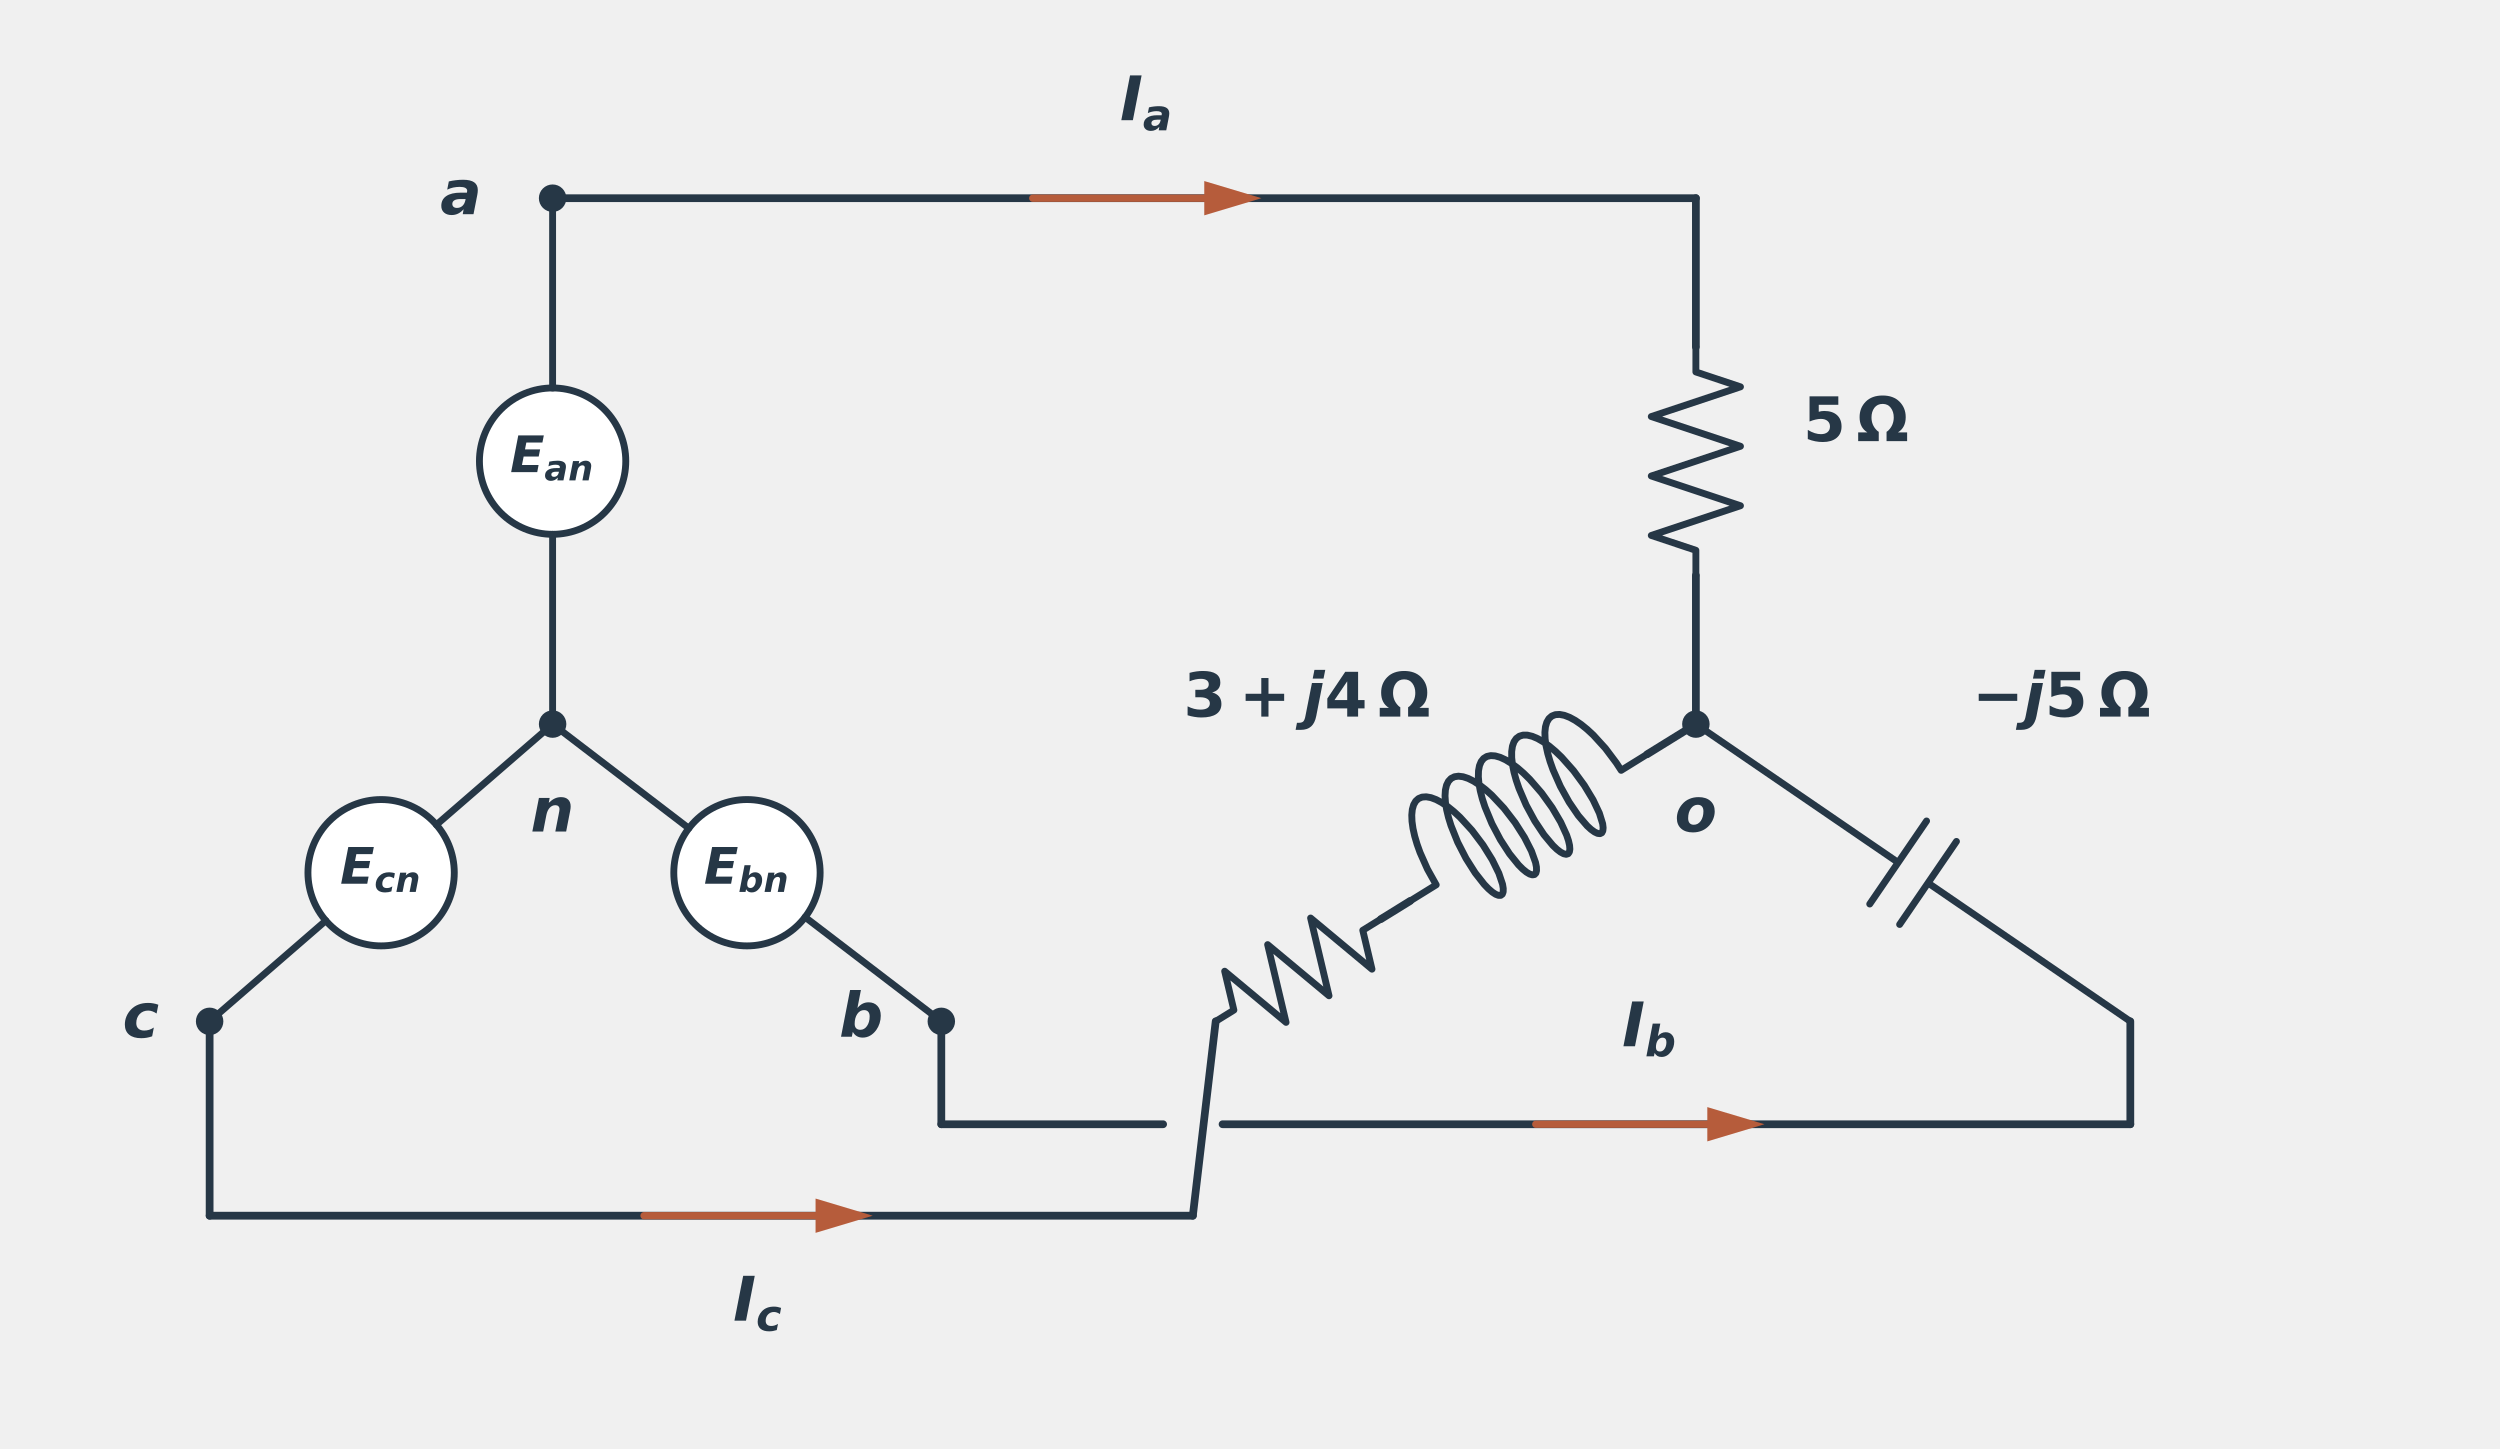
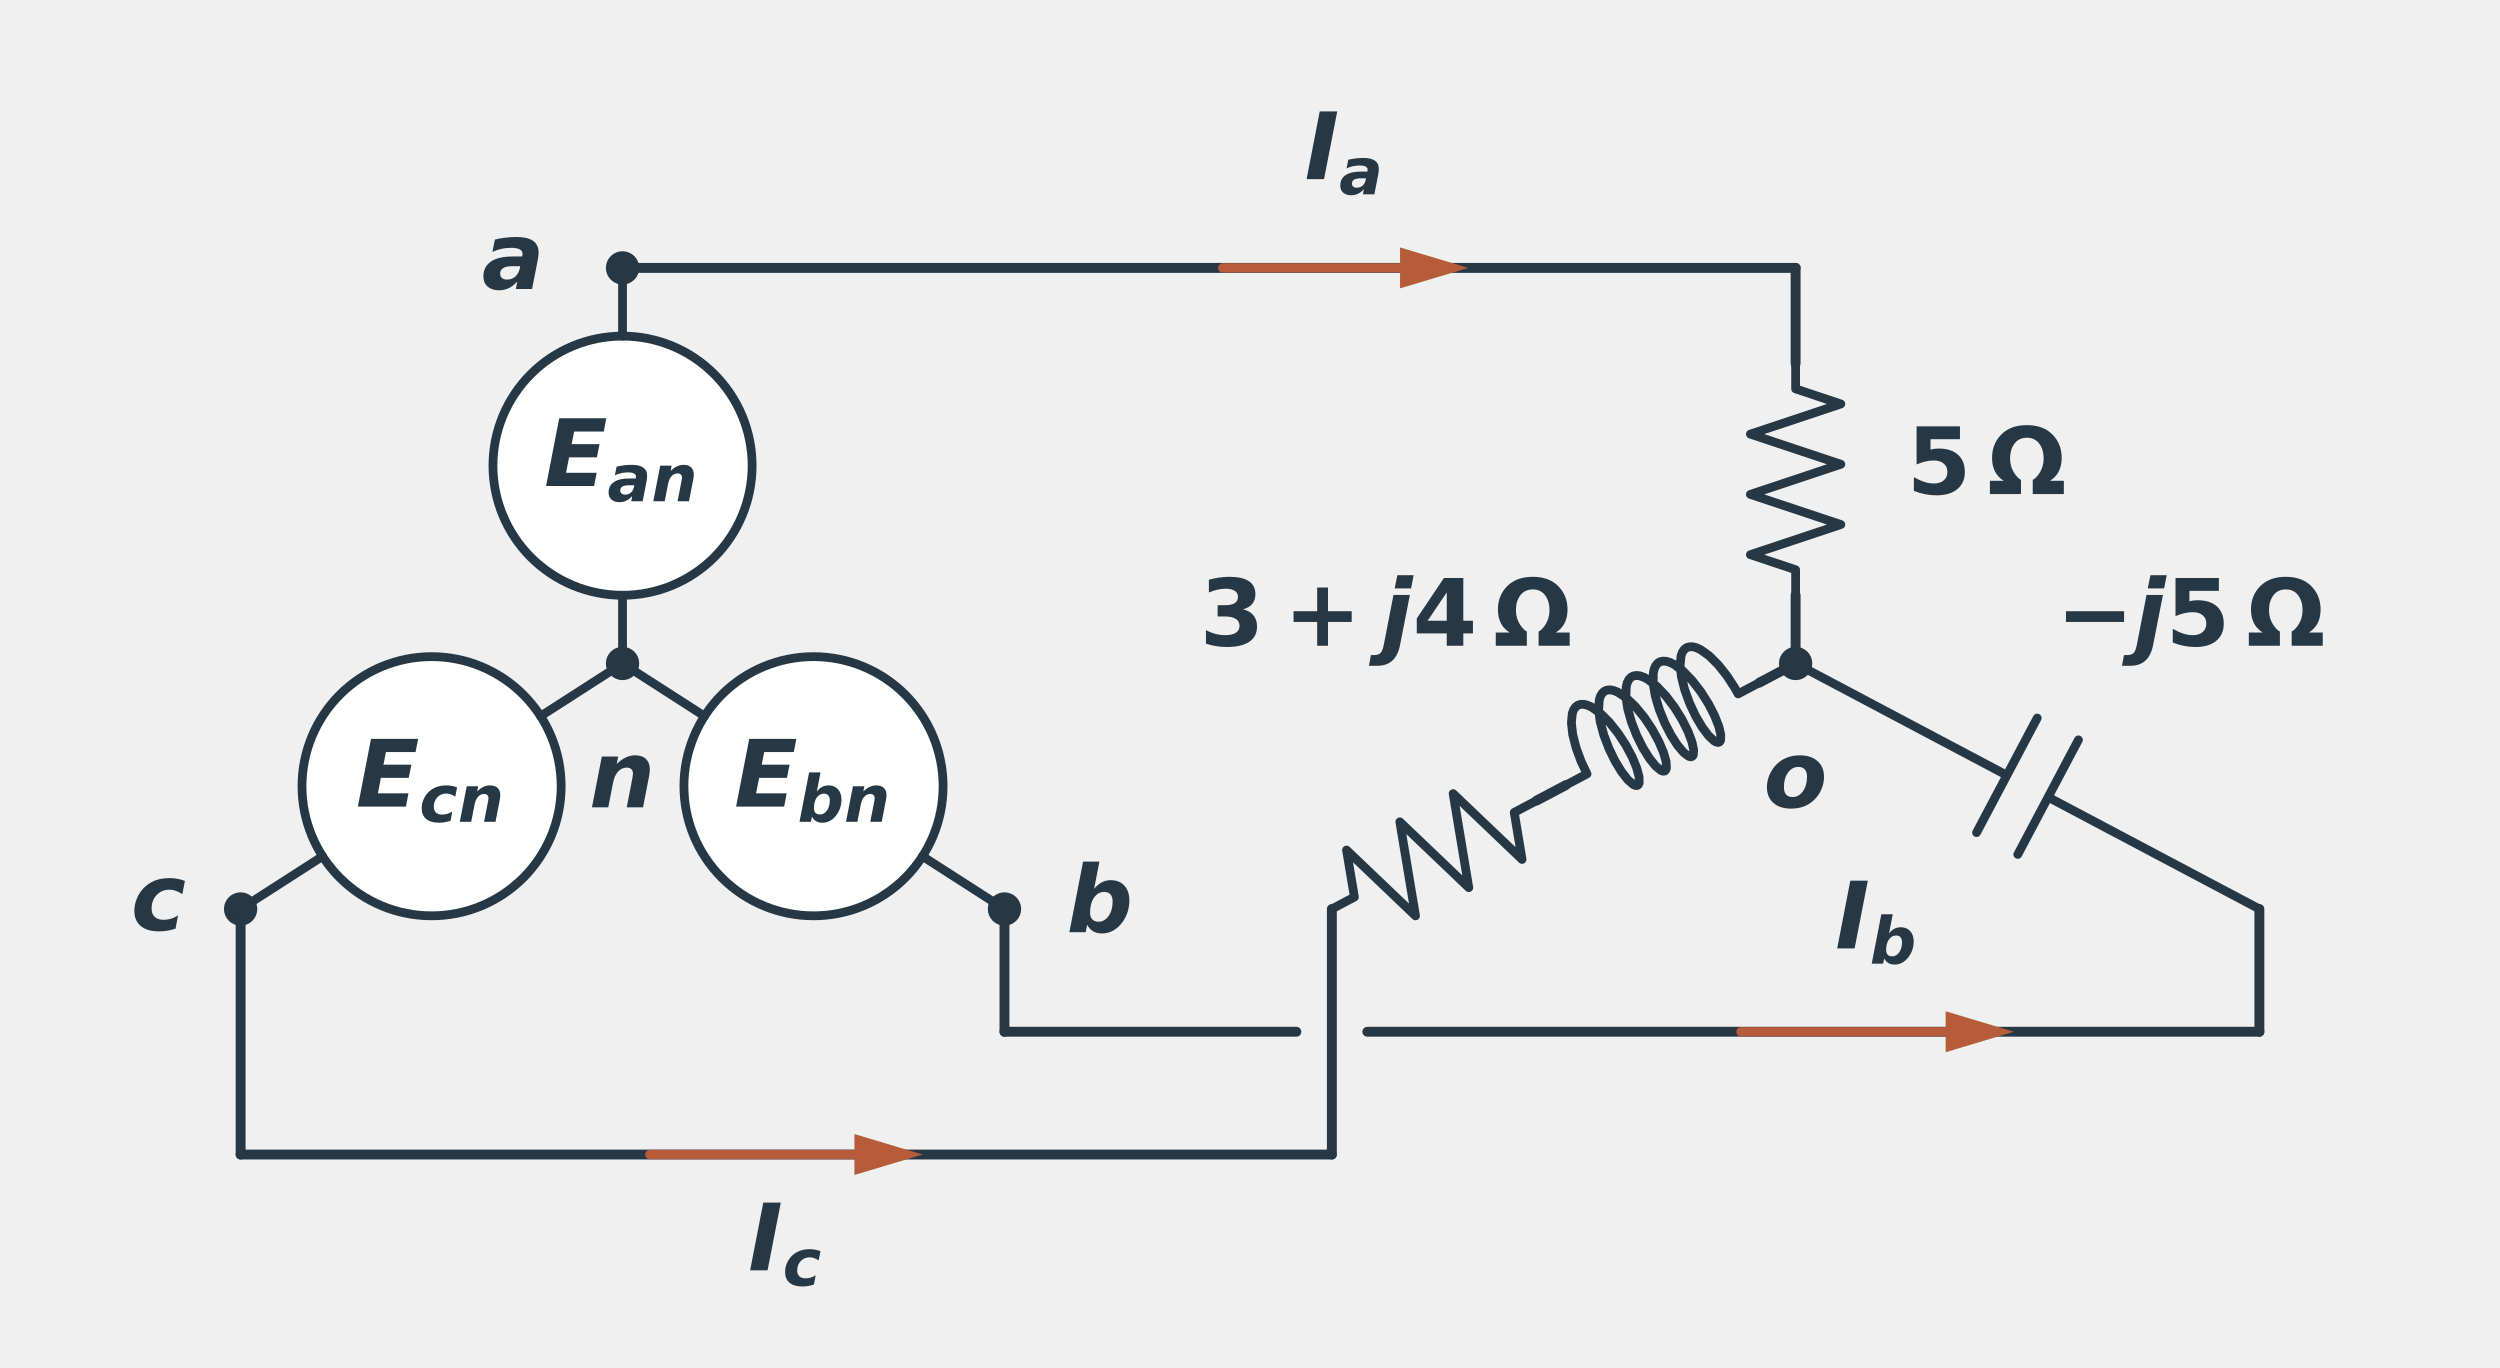
- <svg xmlns="http://www.w3.org/2000/svg" width="581.04pt" height="336.583pt" viewBox="0 0 581.04 336.583" version="1.1">
+ <svg xmlns="http://www.w3.org/2000/svg" width="455.04pt" height="248.971pt" viewBox="0 0 455.04 248.971" version="1.1">
  <defs>
    <style type="text/css">*{stroke-linejoin: round; stroke-linecap: butt}</style>
  </defs>
  <g id="figure_1">
    <g id="patch_1">
-       <path d="M 0 336.583 L 581.04 336.583 L 581.04 0 L 0 0 L 0 336.583 z " style="fill: none" />
+       <path d="M 0 248.971 L 455.04 248.971 L 455.04 0 L 0 0 L 0 248.971 z " style="fill: none" />
    </g>
    <g id="axes_1">
      <g id="schemdraw-a0-22">
-         <path d="M 128.434 168.291 L 128.434 124.183 L 128.434 124.183 M 128.434 90.171 L 128.434 90.171 L 128.434 90.171 L 128.434 46.063 L 128.434 168.291 " clip-path="url(#p53390b67b1)" style="fill: #ffffff; stroke: #ffffff; stroke-linejoin: miter" />
+         <path d="M 113.313 120.761 L 113.313 108.348 L 113.313 108.348 M 113.313 61.175 L 113.313 61.175 L 113.313 61.175 L 113.313 48.761 L 113.313 120.761 " clip-path="url(#p3e790a18df)" style="fill: #ffffff; stroke: #ffffff; stroke-linejoin: miter" />
      </g>
      <g id="schemdraw-a0-23">
-         <path d="M 128.434 124.183 C 132.944 124.183 137.27 122.391 140.459 119.202 C 143.648 116.013 145.44 111.687 145.44 107.177 C 145.44 102.667 143.648 98.341 140.459 95.152 C 137.27 91.963 132.944 90.171 128.434 90.171 C 123.924 90.171 119.598 91.963 116.409 95.152 C 113.22 98.341 111.429 102.667 111.429 107.177 C 111.429 111.687 113.22 116.013 116.409 119.202 C 119.598 122.391 123.924 124.183 128.434 124.183 z " clip-path="url(#p53390b67b1)" style="fill: #ffffff; stroke: #263746; stroke-width: 1.6; stroke-linejoin: miter" />
+         <path d="M 113.313 108.348 C 119.568 108.348 125.568 105.862 129.991 101.439 C 134.414 97.016 136.899 91.017 136.899 84.761 C 136.899 78.506 134.414 72.506 129.991 68.083 C 125.568 63.66 119.568 61.175 113.313 61.175 C 107.058 61.175 101.058 63.66 96.635 68.083 C 92.212 72.506 89.727 78.506 89.727 84.761 C 89.727 91.017 92.212 97.016 96.635 101.439 C 101.058 105.862 107.058 108.348 113.313 108.348 z " clip-path="url(#p3e790a18df)" style="fill: #ffffff; stroke: #263746; stroke-width: 1.6; stroke-linejoin: miter" />
      </g>
      <g id="schemdraw-a0-24">
-         <path d="M 128.434 168.291 L 160.097 192.504 L 160.097 192.504 M 187.114 213.164 L 187.114 213.164 L 187.114 213.164 L 218.777 237.377 L 128.434 168.291 " clip-path="url(#p53390b67b1)" style="fill: #ffffff; stroke: #ffffff; stroke-linejoin: miter" />
+         <path d="M 113.313 120.761 L 128.232 130.352 L 128.232 130.352 M 167.912 155.861 L 167.912 155.861 L 167.912 155.861 L 182.83 165.451 L 113.313 120.761 " clip-path="url(#p3e790a18df)" style="fill: #ffffff; stroke: #ffffff; stroke-linejoin: miter" />
      </g>
      <g id="schemdraw-a0-25">
-         <path d="M 173.606 219.84 C 178.116 219.84 182.442 218.048 185.631 214.859 C 188.82 211.67 190.611 207.344 190.611 202.834 C 190.611 198.324 188.82 193.998 185.631 190.809 C 182.442 187.62 178.116 185.829 173.606 185.829 C 169.096 185.829 164.77 187.62 161.581 190.809 C 158.392 193.998 156.6 198.324 156.6 202.834 C 156.6 207.344 158.392 211.67 161.581 214.859 C 164.77 218.048 169.096 219.84 173.606 219.84 z " clip-path="url(#p53390b67b1)" style="fill: #ffffff; stroke: #263746; stroke-width: 1.6; stroke-linejoin: miter" />
+         <path d="M 148.072 166.692 C 154.327 166.692 160.327 164.207 164.75 159.784 C 169.173 155.361 171.658 149.361 171.658 143.106 C 171.658 136.851 169.173 130.851 164.75 126.428 C 160.327 122.005 154.327 119.52 148.072 119.52 C 141.817 119.52 135.817 122.005 131.394 126.428 C 126.971 130.851 124.486 136.851 124.486 143.106 C 124.486 149.361 126.971 155.361 131.394 159.784 C 135.817 164.207 141.817 166.692 148.072 166.692 z " clip-path="url(#p3e790a18df)" style="fill: #ffffff; stroke: #263746; stroke-width: 1.6; stroke-linejoin: miter" />
      </g>
      <g id="schemdraw-a0-26">
-         <path d="M 128.434 168.291 L 101.428 191.697 L 101.428 191.697 M 75.726 213.972 L 75.726 213.972 L 75.726 213.972 L 48.72 237.377 L 128.434 168.291 " clip-path="url(#p53390b67b1)" style="fill: #ffffff; stroke: #ffffff; stroke-linejoin: miter" />
+         <path d="M 113.313 120.761 L 98.395 130.352 L 98.395 130.352 M 58.714 155.861 L 58.714 155.861 L 58.714 155.861 L 43.796 165.451 L 113.313 120.761 " clip-path="url(#p3e790a18df)" style="fill: #ffffff; stroke: #ffffff; stroke-linejoin: miter" />
      </g>
      <g id="schemdraw-a0-27">
-         <path d="M 88.577 219.84 C 93.087 219.84 97.413 218.048 100.602 214.859 C 103.791 211.67 105.583 207.344 105.583 202.834 C 105.583 198.324 103.791 193.998 100.602 190.809 C 97.413 187.62 93.087 185.829 88.577 185.829 C 84.067 185.829 79.741 187.62 76.552 190.809 C 73.363 193.998 71.571 198.324 71.571 202.834 C 71.571 207.344 73.363 211.67 76.552 214.859 C 79.741 218.048 84.067 219.84 88.577 219.84 z " clip-path="url(#p53390b67b1)" style="fill: #ffffff; stroke: #263746; stroke-width: 1.6; stroke-linejoin: miter" />
+         <path d="M 78.554 166.692 C 84.81 166.692 90.809 164.207 95.232 159.784 C 99.655 155.361 102.141 149.361 102.141 143.106 C 102.141 136.851 99.655 130.851 95.232 126.428 C 90.809 122.005 84.81 119.52 78.554 119.52 C 72.299 119.52 66.3 122.005 61.877 126.428 C 57.453 130.851 54.968 136.851 54.968 143.106 C 54.968 149.361 57.453 155.361 61.877 159.784 C 66.3 164.207 72.299 166.692 78.554 166.692 z " clip-path="url(#p3e790a18df)" style="fill: #ffffff; stroke: #263746; stroke-width: 1.6; stroke-linejoin: miter" />
      </g>
      <g id="schemdraw-a0-0">
-         <path d="M 128.434 168.291 L 128.434 124.183 L 128.434 124.183 M 128.434 90.171 L 128.434 90.171 L 128.434 46.063 " clip-path="url(#p53390b67b1)" style="fill: none; stroke: #263746; stroke-width: 1.6; stroke-linecap: round" />
+         <path d="M 113.313 120.761 L 113.313 108.348 L 113.313 108.348 M 113.313 61.175 L 113.313 61.175 L 113.313 48.761 " clip-path="url(#p3e790a18df)" style="fill: none; stroke: #263746; stroke-width: 1.6; stroke-linecap: round" />
      </g>
      <g id="schemdraw-a0-1">
-         <path d="M 128.434 168.291 L 160.097 192.504 L 160.097 192.504 M 187.114 213.164 L 187.114 213.164 L 218.777 237.377 " clip-path="url(#p53390b67b1)" style="fill: none; stroke: #263746; stroke-width: 1.6; stroke-linecap: round" />
+         <path d="M 113.313 120.761 L 128.232 130.352 L 128.232 130.352 M 167.912 155.861 L 167.912 155.861 L 182.83 165.451 " clip-path="url(#p3e790a18df)" style="fill: none; stroke: #263746; stroke-width: 1.6; stroke-linecap: round" />
      </g>
      <g id="schemdraw-a0-2">
-         <path d="M 128.434 168.291 L 101.428 191.697 L 101.428 191.697 M 75.726 213.972 L 75.726 213.972 L 48.72 237.377 " clip-path="url(#p53390b67b1)" style="fill: none; stroke: #263746; stroke-width: 1.6; stroke-linecap: round" />
+         <path d="M 113.313 120.761 L 98.395 130.352 L 98.395 130.352 M 58.714 155.861 L 58.714 155.861 L 43.796 165.451 " clip-path="url(#p3e790a18df)" style="fill: none; stroke: #263746; stroke-width: 1.6; stroke-linecap: round" />
      </g>
      <g id="schemdraw-a0-3">
-         <path d="M 128.434 46.063 L 261.291 46.063 L 394.149 46.063 " clip-path="url(#p53390b67b1)" style="fill: none; stroke: #263746; stroke-width: 1.8; stroke-linecap: round" />
+         <path d="M 113.313 48.761 L 220.072 48.761 L 326.83 48.761 " clip-path="url(#p3e790a18df)" style="fill: none; stroke: #263746; stroke-width: 1.8; stroke-linecap: round" />
      </g>
      <g id="schemdraw-a0-4">
-         <path d="M 394.149 46.063 L 394.149 63.334 L 394.149 80.606 " clip-path="url(#p53390b67b1)" style="fill: none; stroke: #263746; stroke-width: 1.8; stroke-linecap: round" />
+         <path d="M 326.83 48.761 L 326.83 57.451 L 326.83 66.141 " clip-path="url(#p3e790a18df)" style="fill: none; stroke: #263746; stroke-width: 1.8; stroke-linecap: round" />
      </g>
      <g id="schemdraw-a0-5">
-         <path d="M 394.149 80.606 L 394.149 86.451 L 404.511 89.906 L 383.786 96.814 L 404.511 103.723 L 383.786 110.631 L 404.511 117.54 L 383.786 124.449 L 394.149 127.903 L 394.149 133.749 " clip-path="url(#p53390b67b1)" style="fill: none; stroke: #263746; stroke-width: 1.6; stroke-linecap: round" />
+         <path d="M 326.83 66.141 L 326.83 70.783 L 335.061 73.527 L 318.6 79.014 L 335.061 84.501 L 318.6 89.988 L 335.061 95.474 L 318.6 100.961 L 326.83 103.705 L 326.83 108.348 " clip-path="url(#p3e790a18df)" style="fill: none; stroke: #263746; stroke-width: 1.6; stroke-linecap: round" />
      </g>
      <g id="schemdraw-a0-6">
-         <path d="M 394.149 133.749 L 394.149 151.02 L 394.149 168.291 " clip-path="url(#p53390b67b1)" style="fill: none; stroke: #263746; stroke-width: 1.8; stroke-linecap: round" />
+         <path d="M 326.83 108.348 L 326.83 114.554 L 326.83 120.761 " clip-path="url(#p3e790a18df)" style="fill: none; stroke: #263746; stroke-width: 1.8; stroke-linecap: round" />
      </g>
      <g id="schemdraw-a0-7">
-         <path d="M 282.549 237.377 L 286.773 234.762 L 284.634 225.727 L 298.899 237.615 L 294.62 219.545 L 308.885 231.433 L 304.606 213.363 L 318.871 225.251 L 316.731 216.216 L 320.956 213.601 " clip-path="url(#p53390b67b1)" style="fill: none; stroke: #263746; stroke-width: 1.6; stroke-linecap: round" />
+         <path d="M 242.417 165.451 L 246.52 163.279 L 245.094 154.721 L 257.645 166.702 L 254.792 149.587 L 267.343 161.567 L 264.491 144.452 L 277.042 156.433 L 275.615 147.875 L 279.718 145.703 " clip-path="url(#p3e790a18df)" style="fill: none; stroke: #263746; stroke-width: 1.6; stroke-linecap: round" />
      </g>
      <g id="schemdraw-a0-8">
-         <path d="M 320.956 213.601 L 324.345 211.503 L 327.734 209.405 " clip-path="url(#p53390b67b1)" style="fill: none; stroke: #263746; stroke-width: 1.8; stroke-linecap: round" />
+         <path d="M 279.718 145.703 L 282.352 144.309 L 284.985 142.915 " clip-path="url(#p3e790a18df)" style="fill: none; stroke: #263746; stroke-width: 1.8; stroke-linecap: round" />
      </g>
      <g id="schemdraw-a0-9">
-         <path d="M 327.734 209.405 L 333.797 205.652 L 331.766 202.013 L 330.042 198.14 L 329.351 196.211 L 328.799 194.338 L 328.402 192.56 L 328.172 190.91 L 328.118 189.421 L 328.244 188.122 L 328.551 187.039 L 329.038 186.191 L 329.697 185.595 L 330.518 185.26 L 331.487 185.191 L 332.589 185.388 L 333.803 185.844 L 335.109 186.546 L 336.481 187.479 L 337.895 188.619 L 339.325 189.941 L 342.127 193.004 L 344.682 196.394 L 346.806 199.808 L 348.35 202.94 L 349.216 205.509 L 349.378 206.507 L 349.36 207.282 L 349.165 207.814 L 348.801 208.09 L 348.279 208.103 L 347.615 207.849 L 346.825 207.331 L 345.932 206.558 L 344.956 205.544 L 342.857 202.875 L 340.735 199.527 L 338.798 195.763 L 337.238 191.881 L 336.652 189.992 L 336.217 188.187 L 335.946 186.503 L 335.849 184.973 L 335.931 183.626 L 336.195 182.489 L 336.639 181.584 L 337.258 180.926 L 338.041 180.528 L 338.977 180.395 L 340.048 180.529 L 341.238 180.924 L 342.523 181.568 L 343.882 182.448 L 345.288 183.54 L 346.716 184.821 L 349.534 187.827 L 352.129 191.193 L 354.313 194.62 L 355.934 197.801 L 356.884 200.452 L 357.09 201.5 L 357.115 202.33 L 356.962 202.922 L 356.637 203.26 L 356.152 203.336 L 355.52 203.146 L 354.759 202.691 L 353.888 201.978 L 352.93 201.02 L 350.848 198.447 L 348.718 195.167 L 346.748 191.439 L 345.134 187.554 L 344.513 185.65 L 344.041 183.822 L 343.729 182.106 L 343.59 180.536 L 343.629 179.143 L 343.85 177.954 L 344.251 176.991 L 344.828 176.272 L 345.573 175.811 L 346.474 175.615 L 347.514 175.685 L 348.677 176.018 L 349.942 176.604 L 351.285 177.429 L 352.682 178.472 L 354.108 179.711 L 355.535 181.115 L 358.292 184.292 L 360.752 187.718 L 362.737 191.087 L 364.112 194.098 L 364.542 195.383 L 364.792 196.48 L 364.86 197.364 L 364.748 198.015 L 364.464 198.415 L 364.016 198.554 L 363.418 198.428 L 362.686 198.036 L 361.84 197.384 L 360.901 196.483 L 358.838 194.009 L 356.703 190.802 L 354.703 187.112 L 353.037 183.23 L 352.383 181.313 L 351.874 179.463 L 351.523 177.717 L 351.341 176.109 L 351.338 174.671 L 351.515 173.431 L 351.873 172.412 L 352.409 171.634 L 353.114 171.11 L 353.979 170.85 L 354.987 170.856 L 356.123 171.127 L 357.365 171.653 L 358.692 172.423 L 360.078 173.416 L 361.499 174.61 L 362.929 175.978 L 365.708 179.105 L 368.213 182.517 L 370.263 185.909 L 371.717 188.978 L 372.483 191.448 L 372.594 192.385 L 372.525 193.093 L 372.282 193.555 L 371.872 193.757 L 371.309 193.695 L 370.607 193.366 L 369.786 192.775 L 368.867 191.933 L 366.828 189.56 L 364.69 186.429 L 362.663 182.782 L 360.947 178.907 L 360.262 176.98 L 359.716 175.11 L 359.326 173.336 L 359.103 171.692 L 359.056 170.211 L 359.19 168.921 L 359.505 167.847 L 359.999 167.009 L 360.665 166.424 L 361.492 166.1 L 362.468 166.043 L 363.575 166.25 L 364.793 166.717 L 366.102 167.429 L 367.476 168.371 L 368.891 169.519 L 370.321 170.848 L 373.12 173.921 L 375.668 177.315 L 376.789 179.038 L 382.852 175.284 L 382.852 175.284 " clip-path="url(#p53390b67b1)" style="fill: none; stroke: #263746; stroke-width: 1.6; stroke-linecap: round" />
+         <path d="M 284.985 142.915 L 288.864 140.861 L 287.767 138.542 L 286.869 136.092 L 286.263 133.707 L 286.02 131.575 L 286.18 129.866 L 286.414 129.213 L 286.748 128.713 L 287.177 128.374 L 287.695 128.202 L 288.293 128.201 L 288.962 128.367 L 289.689 128.697 L 291.265 129.812 L 292.909 131.442 L 294.503 133.44 L 295.932 135.628 L 297.094 137.812 L 297.913 139.799 L 298.338 141.413 L 298.353 142.508 L 298.211 142.826 L 297.976 142.981 L 297.655 142.967 L 297.258 142.783 L 296.278 141.921 L 295.137 140.456 L 293.951 138.502 L 292.838 136.211 L 291.911 133.767 L 291.266 131.363 L 290.977 129.191 L 291.087 127.424 L 291.297 126.737 L 291.607 126.199 L 292.014 125.821 L 292.511 125.609 L 293.091 125.566 L 293.744 125.692 L 294.458 125.984 L 296.019 127.03 L 297.661 128.605 L 299.267 130.567 L 300.721 132.742 L 301.92 134.937 L 302.783 136.958 L 303.257 138.625 L 303.321 139.788 L 303.202 140.145 L 302.989 140.34 L 302.688 140.366 L 302.308 140.223 L 301.354 139.438 L 300.227 138.041 L 299.04 136.137 L 297.912 133.878 L 296.957 131.442 L 296.274 129.023 L 295.939 126.814 L 296.001 124.99 L 296.185 124.268 L 296.472 123.694 L 296.856 123.277 L 297.333 123.024 L 297.894 122.941 L 298.53 123.027 L 299.23 123.28 L 299.983 123.692 L 301.588 124.953 L 303.231 126.695 L 304.792 128.76 L 306.16 130.966 L 307.24 133.117 L 307.959 135.023 L 308.278 136.514 L 308.188 137.454 L 307.996 137.689 L 307.716 137.756 L 307.354 137.653 L 306.428 136.946 L 305.315 135.618 L 304.129 133.768 L 302.988 131.542 L 302.007 129.117 L 301.287 126.685 L 300.907 124.441 L 300.92 122.563 L 301.08 121.809 L 301.342 121.198 L 301.703 120.742 L 302.159 120.45 L 302.7 120.326 L 303.319 120.372 L 304.005 120.585 L 304.746 120.96 L 306.339 122.155 L 307.984 123.846 L 309.561 125.882 L 310.958 128.081 L 312.076 130.249 L 312.842 132.194 L 313.21 133.742 L 313.168 134.755 L 312.999 135.028 L 312.739 135.135 L 312.395 135.074 L 311.978 134.843 L 310.969 133.89 L 309.815 132.349 L 308.632 130.337 L 307.538 128.013 L 306.645 125.563 L 306.047 123.18 L 305.812 121.056 L 305.98 119.357 L 306.218 118.711 L 306.556 118.217 L 306.989 117.885 L 307.511 117.721 L 308.113 117.726 L 308.784 117.899 L 309.513 118.236 L 311.092 119.363 L 312.736 121.002 L 314.328 123.006 L 315.752 125.196 L 316.369 126.3 L 320.248 124.246 L 320.248 124.246 " clip-path="url(#p3e790a18df)" style="fill: none; stroke: #263746; stroke-width: 1.6; stroke-linecap: round" />
      </g>
      <g id="schemdraw-a0-10">
-         <path d="M 382.852 175.284 L 388.5 171.788 L 394.149 168.291 " clip-path="url(#p53390b67b1)" style="fill: none; stroke: #263746; stroke-width: 1.8; stroke-linecap: round" />
+         <path d="M 320.248 124.246 L 323.539 122.504 L 326.83 120.761 " clip-path="url(#p3e790a18df)" style="fill: none; stroke: #263746; stroke-width: 1.8; stroke-linecap: round" />
      </g>
      <g id="schemdraw-a0-11">
-         <path d="M 394.149 168.291 L 441.161 200.458 M 447.763 190.809 L 434.559 210.107 M 454.71 195.562 L 441.506 214.86 M 448.108 205.211 L 495.12 237.377 " clip-path="url(#p53390b67b1)" style="fill: none; stroke: #263746; stroke-width: 1.6; stroke-linecap: round" />
+         <path d="M 326.83 120.761 L 365.285 141.12 M 370.803 130.697 L 359.767 151.542 M 378.307 134.67 L 367.272 155.515 M 372.789 145.093 L 411.244 165.451 " clip-path="url(#p3e790a18df)" style="fill: none; stroke: #263746; stroke-width: 1.6; stroke-linecap: round" />
      </g>
      <g id="schemdraw-a0-12">
-         <path d="M 218.777 237.377 L 218.777 249.334 L 218.777 261.291 " clip-path="url(#p53390b67b1)" style="fill: none; stroke: #263746; stroke-width: 1.8; stroke-linecap: round" />
+         <path d="M 182.83 165.451 L 182.83 176.623 L 182.83 187.796 " clip-path="url(#p3e790a18df)" style="fill: none; stroke: #263746; stroke-width: 1.8; stroke-linecap: round" />
      </g>
      <g id="schemdraw-a0-13">
-         <path d="M 218.777 261.291 L 244.551 261.291 L 270.326 261.291 " clip-path="url(#p53390b67b1)" style="fill: none; stroke: #263746; stroke-width: 1.8; stroke-linecap: round" />
+         <path d="M 182.83 187.796 L 209.396 187.796 L 235.961 187.796 " clip-path="url(#p3e790a18df)" style="fill: none; stroke: #263746; stroke-width: 1.8; stroke-linecap: round" />
      </g>
      <g id="schemdraw-a0-14">
-         <path d="M 284.143 261.291 L 389.631 261.291 L 495.12 261.291 " clip-path="url(#p53390b67b1)" style="fill: none; stroke: #263746; stroke-width: 1.8; stroke-linecap: round" />
+         <path d="M 248.872 187.796 L 330.058 187.796 L 411.244 187.796 " clip-path="url(#p3e790a18df)" style="fill: none; stroke: #263746; stroke-width: 1.8; stroke-linecap: round" />
      </g>
      <g id="schemdraw-a0-15">
-         <path d="M 495.12 261.291 L 495.12 249.334 L 495.12 237.377 " clip-path="url(#p53390b67b1)" style="fill: none; stroke: #263746; stroke-width: 1.8; stroke-linecap: round" />
+         <path d="M 411.244 187.796 L 411.244 176.623 L 411.244 165.451 " clip-path="url(#p3e790a18df)" style="fill: none; stroke: #263746; stroke-width: 1.8; stroke-linecap: round" />
      </g>
      <g id="schemdraw-a0-16">
-         <path d="M 48.72 237.377 L 48.72 259.963 L 48.72 282.549 " clip-path="url(#p53390b67b1)" style="fill: none; stroke: #263746; stroke-width: 1.8; stroke-linecap: round" />
+         <path d="M 43.796 165.451 L 43.796 187.796 L 43.796 210.141 " clip-path="url(#p3e790a18df)" style="fill: none; stroke: #263746; stroke-width: 1.8; stroke-linecap: round" />
      </g>
      <g id="schemdraw-a0-17">
-         <path d="M 48.72 282.549 L 162.977 282.549 L 277.234 282.549 " clip-path="url(#p53390b67b1)" style="fill: none; stroke: #263746; stroke-width: 1.8; stroke-linecap: round" />
+         <path d="M 43.796 210.141 L 143.106 210.141 L 242.417 210.141 " clip-path="url(#p3e790a18df)" style="fill: none; stroke: #263746; stroke-width: 1.8; stroke-linecap: round" />
      </g>
      <g id="schemdraw-a0-18">
-         <path d="M 277.234 282.549 L 279.891 259.963 L 282.549 237.377 " clip-path="url(#p53390b67b1)" style="fill: none; stroke: #263746; stroke-width: 1.8; stroke-linecap: round" />
+         <path d="M 242.417 210.141 L 242.417 187.796 L 242.417 165.451 " clip-path="url(#p3e790a18df)" style="fill: none; stroke: #263746; stroke-width: 1.8; stroke-linecap: round" />
      </g>
      <g id="schemdraw-a0-19">
-         <path d="M 240.034 46.063 L 266.606 46.063 L 279.891 46.063 " clip-path="url(#p53390b67b1)" style="fill: none; stroke: #b65c3b; stroke-width: 1.7; stroke-linecap: round" />
+         <path d="M 222.554 48.761 L 244.899 48.761 L 254.83 48.761 " clip-path="url(#p3e790a18df)" style="fill: none; stroke: #b65c3b; stroke-width: 1.7; stroke-linecap: round" />
      </g>
      <g id="schemdraw-a0-33">
-         <path d="M 279.891 42.077 L 293.177 46.063 L 279.891 50.049 z " clip-path="url(#p53390b67b1)" style="fill: #b65c3b" />
+         <path d="M 254.83 45.037 L 267.244 48.761 L 254.83 52.486 z " clip-path="url(#p3e790a18df)" style="fill: #b65c3b" />
      </g>
      <g id="schemdraw-a0-20">
-         <path d="M 356.949 261.291 L 383.52 261.291 L 396.806 261.291 " clip-path="url(#p53390b67b1)" style="fill: none; stroke: #b65c3b; stroke-width: 1.7; stroke-linecap: round" />
+         <path d="M 316.899 187.796 L 341.727 187.796 L 354.141 187.796 " clip-path="url(#p3e790a18df)" style="fill: none; stroke: #b65c3b; stroke-width: 1.7; stroke-linecap: round" />
      </g>
      <g id="schemdraw-a0-34">
-         <path d="M 396.806 257.306 L 410.091 261.291 L 396.806 265.277 z " clip-path="url(#p53390b67b1)" style="fill: #b65c3b" />
+         <path d="M 354.141 184.072 L 366.554 187.796 L 354.141 191.52 z " clip-path="url(#p3e790a18df)" style="fill: #b65c3b" />
      </g>
      <g id="schemdraw-a0-21">
-         <path d="M 149.691 282.549 L 176.263 282.549 L 189.549 282.549 " clip-path="url(#p53390b67b1)" style="fill: none; stroke: #b65c3b; stroke-width: 1.7; stroke-linecap: round" />
+         <path d="M 118.279 210.141 L 143.106 210.141 L 155.52 210.141 " clip-path="url(#p3e790a18df)" style="fill: none; stroke: #b65c3b; stroke-width: 1.7; stroke-linecap: round" />
      </g>
      <g id="schemdraw-a0-35">
-         <path d="M 189.549 278.563 L 202.834 282.549 L 189.549 286.534 z " clip-path="url(#p53390b67b1)" style="fill: #b65c3b" />
+         <path d="M 155.52 206.417 L 167.934 210.141 L 155.52 213.865 z " clip-path="url(#p3e790a18df)" style="fill: #b65c3b" />
      </g>
      <g id="schemdraw-a0-28">
-         <path d="M 128.434 170.683 C 129.069 170.683 129.677 170.431 130.125 169.982 C 130.574 169.534 130.826 168.926 130.826 168.291 C 130.826 167.657 130.574 167.049 130.125 166.6 C 129.677 166.152 129.069 165.9 128.434 165.9 C 127.8 165.9 127.192 166.152 126.743 166.6 C 126.295 167.049 126.043 167.657 126.043 168.291 C 126.043 168.926 126.295 169.534 126.743 169.982 C 127.192 170.431 127.8 170.683 128.434 170.683 z " clip-path="url(#p53390b67b1)" style="fill: #263746; stroke: #263746; stroke-width: 1.6; stroke-linejoin: miter" />
+         <path d="M 113.313 122.996 C 113.906 122.996 114.474 122.76 114.893 122.341 C 115.312 121.922 115.548 121.354 115.548 120.761 C 115.548 120.169 115.312 119.6 114.893 119.181 C 114.474 118.762 113.906 118.527 113.313 118.527 C 112.721 118.527 112.152 118.762 111.733 119.181 C 111.314 119.6 111.079 120.169 111.079 120.761 C 111.079 121.354 111.314 121.922 111.733 122.341 C 112.152 122.76 112.721 122.996 113.313 122.996 z " clip-path="url(#p3e790a18df)" style="fill: #263746; stroke: #263746; stroke-width: 1.6; stroke-linejoin: miter" />
      </g>
      <g id="schemdraw-a0-29">
-         <path d="M 394.149 170.683 C 394.783 170.683 395.391 170.431 395.84 169.982 C 396.288 169.534 396.54 168.926 396.54 168.291 C 396.54 167.657 396.288 167.049 395.84 166.6 C 395.391 166.152 394.783 165.9 394.149 165.9 C 393.514 165.9 392.906 166.152 392.458 166.6 C 392.009 167.049 391.757 167.657 391.757 168.291 C 391.757 168.926 392.009 169.534 392.458 169.982 C 392.906 170.431 393.514 170.683 394.149 170.683 z " clip-path="url(#p53390b67b1)" style="fill: #263746; stroke: #263746; stroke-width: 1.6; stroke-linejoin: miter" />
+         <path d="M 326.83 122.996 C 327.423 122.996 327.991 122.76 328.41 122.341 C 328.829 121.922 329.065 121.354 329.065 120.761 C 329.065 120.169 328.829 119.6 328.41 119.181 C 327.991 118.762 327.423 118.527 326.83 118.527 C 326.238 118.527 325.669 118.762 325.25 119.181 C 324.831 119.6 324.596 120.169 324.596 120.761 C 324.596 121.354 324.831 121.922 325.25 122.341 C 325.669 122.76 326.238 122.996 326.83 122.996 z " clip-path="url(#p3e790a18df)" style="fill: #263746; stroke: #263746; stroke-width: 1.6; stroke-linejoin: miter" />
      </g>
      <g id="schemdraw-a0-30">
-         <path d="M 128.434 48.454 C 129.069 48.454 129.677 48.202 130.125 47.754 C 130.574 47.305 130.826 46.697 130.826 46.063 C 130.826 45.429 130.574 44.82 130.125 44.372 C 129.677 43.923 129.069 43.671 128.434 43.671 C 127.8 43.671 127.192 43.923 126.743 44.372 C 126.295 44.82 126.043 45.429 126.043 46.063 C 126.043 46.697 126.295 47.305 126.743 47.754 C 127.192 48.202 127.8 48.454 128.434 48.454 z " clip-path="url(#p53390b67b1)" style="fill: #263746; stroke: #263746; stroke-width: 1.6; stroke-linejoin: miter" />
+         <path d="M 113.313 50.996 C 113.906 50.996 114.474 50.76 114.893 50.341 C 115.312 49.922 115.548 49.354 115.548 48.761 C 115.548 48.169 115.312 47.6 114.893 47.181 C 114.474 46.762 113.906 46.527 113.313 46.527 C 112.721 46.527 112.152 46.762 111.733 47.181 C 111.314 47.6 111.079 48.169 111.079 48.761 C 111.079 49.354 111.314 49.922 111.733 50.341 C 112.152 50.76 112.721 50.996 113.313 50.996 z " clip-path="url(#p3e790a18df)" style="fill: #263746; stroke: #263746; stroke-width: 1.6; stroke-linejoin: miter" />
      </g>
      <g id="schemdraw-a0-31">
-         <path d="M 218.777 239.769 C 219.411 239.769 220.02 239.517 220.468 239.068 C 220.917 238.62 221.169 238.011 221.169 237.377 C 221.169 236.743 220.917 236.135 220.468 235.686 C 220.02 235.238 219.411 234.986 218.777 234.986 C 218.143 234.986 217.535 235.238 217.086 235.686 C 216.638 236.135 216.386 236.743 216.386 237.377 C 216.386 238.011 216.638 238.62 217.086 239.068 C 217.535 239.517 218.143 239.769 218.777 239.769 z " clip-path="url(#p53390b67b1)" style="fill: #263746; stroke: #263746; stroke-width: 1.6; stroke-linejoin: miter" />
+         <path d="M 182.83 167.686 C 183.423 167.686 183.991 167.45 184.41 167.031 C 184.829 166.612 185.065 166.044 185.065 165.451 C 185.065 164.858 184.829 164.29 184.41 163.871 C 183.991 163.452 183.423 163.217 182.83 163.217 C 182.238 163.217 181.669 163.452 181.25 163.871 C 180.831 164.29 180.596 164.858 180.596 165.451 C 180.596 166.044 180.831 166.612 181.25 167.031 C 181.669 167.45 182.238 167.686 182.83 167.686 z " clip-path="url(#p3e790a18df)" style="fill: #263746; stroke: #263746; stroke-width: 1.6; stroke-linejoin: miter" />
      </g>
      <g id="schemdraw-a0-32">
-         <path d="M 48.72 239.769 C 49.354 239.769 49.963 239.517 50.411 239.068 C 50.859 238.62 51.111 238.011 51.111 237.377 C 51.111 236.743 50.859 236.135 50.411 235.686 C 49.963 235.238 49.354 234.986 48.72 234.986 C 48.086 234.986 47.477 235.238 47.029 235.686 C 46.581 236.135 46.329 236.743 46.329 237.377 C 46.329 238.011 46.581 238.62 47.029 239.068 C 47.477 239.517 48.086 239.769 48.72 239.769 z " clip-path="url(#p53390b67b1)" style="fill: #263746; stroke: #263746; stroke-width: 1.6; stroke-linejoin: miter" />
+         <path d="M 43.796 167.686 C 44.388 167.686 44.957 167.45 45.376 167.031 C 45.795 166.612 46.03 166.044 46.03 165.451 C 46.03 164.858 45.795 164.29 45.376 163.871 C 44.957 163.452 44.388 163.217 43.796 163.217 C 43.203 163.217 42.635 163.452 42.216 163.871 C 41.797 164.29 41.561 164.858 41.561 165.451 C 41.561 166.044 41.797 166.612 42.216 167.031 C 42.635 167.45 43.203 167.686 43.796 167.686 z " clip-path="url(#p3e790a18df)" style="fill: #263746; stroke: #263746; stroke-width: 1.6; stroke-linejoin: miter" />
      </g>
      <g id="text_1">
-         <g style="fill: #263746" transform="translate(118.5478 110.2164)">
-           <text>
-             <tspan x="0" y="-0.484" style="font-style: oblique; font-weight: 700; font-size: 11.7px; font-family: 'DejaVu Sans'; fill: #263746">E</tspan>
-             <tspan x="7.984" y="1.433" style="font-style: oblique; font-weight: 700; font-size: 8.19px; font-family: 'DejaVu Sans'; fill: #263746">a</tspan>
-             <tspan x="13.505" y="1.433" style="font-style: oblique; font-weight: 700; font-size: 8.19px; font-family: 'DejaVu Sans'; fill: #263746">n</tspan>
+         <g style="fill: #263746" transform="translate(99.0326 89.15142)">
+           <text>
+             <tspan x="0" y="-0.688" style="font-style: oblique; font-weight: 700; font-size: 16.9px; font-family: 'DejaVu Sans'; fill: #263746">E</tspan>
+             <tspan x="11.538" y="2.083" style="font-style: oblique; font-weight: 700; font-size: 11.83px; font-family: 'DejaVu Sans'; fill: #263746">a</tspan>
+             <tspan x="19.517" y="2.083" style="font-style: oblique; font-weight: 700; font-size: 11.83px; font-family: 'DejaVu Sans'; fill: #263746">n</tspan>
          </text>
        </g>
      </g>
      <g id="text_2">
-         <g style="fill: #263746" transform="translate(163.6022 205.8735)">
-           <text>
-             <tspan x="0" y="-0.484" style="font-style: oblique; font-weight: 700; font-size: 11.7px; font-family: 'DejaVu Sans'; fill: #263746">E</tspan>
-             <tspan x="7.984" y="1.433" style="font-style: oblique; font-weight: 700; font-size: 8.19px; font-family: 'DejaVu Sans'; fill: #263746">b</tspan>
-             <tspan x="13.84" y="1.433" style="font-style: oblique; font-weight: 700; font-size: 8.19px; font-family: 'DejaVu Sans'; fill: #263746">n</tspan>
+         <g style="fill: #263746" transform="translate(133.6222 147.4962)">
+           <text>
+             <tspan x="0" y="-0.688" style="font-style: oblique; font-weight: 700; font-size: 16.9px; font-family: 'DejaVu Sans'; fill: #263746">E</tspan>
+             <tspan x="11.538" y="2.083" style="font-style: oblique; font-weight: 700; font-size: 11.83px; font-family: 'DejaVu Sans'; fill: #263746">b</tspan>
+             <tspan x="20.002" y="2.083" style="font-style: oblique; font-weight: 700; font-size: 11.83px; font-family: 'DejaVu Sans'; fill: #263746">n</tspan>
          </text>
        </g>
      </g>
      <g id="text_3">
-         <g style="fill: #263746" transform="translate(79.04164 205.8735)">
-           <text>
-             <tspan x="0" y="-0.484" style="font-style: oblique; font-weight: 700; font-size: 11.7px; font-family: 'DejaVu Sans'; fill: #263746">E</tspan>
-             <tspan x="7.984" y="1.433" style="font-style: oblique; font-weight: 700; font-size: 8.19px; font-family: 'DejaVu Sans'; fill: #263746">c</tspan>
-             <tspan x="12.833" y="1.433" style="font-style: oblique; font-weight: 700; font-size: 8.19px; font-family: 'DejaVu Sans'; fill: #263746">n</tspan>
+         <g style="fill: #263746" transform="translate(64.78098 147.4962)">
+           <text>
+             <tspan x="0" y="-0.688" style="font-style: oblique; font-weight: 700; font-size: 16.9px; font-family: 'DejaVu Sans'; fill: #263746">E</tspan>
+             <tspan x="11.538" y="2.083" style="font-style: oblique; font-weight: 700; font-size: 11.83px; font-family: 'DejaVu Sans'; fill: #263746">c</tspan>
+             <tspan x="18.547" y="2.083" style="font-style: oblique; font-weight: 700; font-size: 11.83px; font-family: 'DejaVu Sans'; fill: #263746">n</tspan>
          </text>
        </g>
      </g>
      <g id="text_4">
-         <g style="fill: #263746" transform="translate(419.0506 102.9204)">
-           <text>
-             <tspan x="0" y="-0.391" style="font-weight: 700; font-size: 14.3px; font-family: 'DejaVu Sans'; fill: #263746">5</tspan>
-             <tspan x="12.431" y="-0.391" style="font-weight: 700; font-size: 14.3px; font-family: 'DejaVu Sans'; fill: #263746">Ω</tspan>
+         <g style="fill: #263746" transform="translate(347.055 90.3928)">
+           <text>
+             <tspan x="0" y="-0.469" style="font-weight: 700; font-size: 16.9px; font-family: 'DejaVu Sans'; fill: #263746">5</tspan>
+             <tspan x="14.686" y="-0.469" style="font-weight: 700; font-size: 16.9px; font-family: 'DejaVu Sans'; fill: #263746">Ω</tspan>
          </text>
        </g>
      </g>
      <g id="text_5">
-         <g style="fill: #263746" transform="translate(275.0627 166.6935)">
-           <text>
-             <tspan x="0" y="-0.141" style="font-weight: 700; font-size: 14.3px; font-family: 'DejaVu Sans'; fill: #263746">3</tspan>
-             <tspan x="12.927" y="-0.141" style="font-weight: 700; font-size: 14.3px; font-family: 'DejaVu Sans'; fill: #263746">+</tspan>
-             <tspan x="32.786" y="-0.141" style="font-weight: 700; font-size: 14.3px; font-family: 'DejaVu Sans'; fill: #263746">4</tspan>
-             <tspan x="45.217" y="-0.141" style="font-weight: 700; font-size: 14.3px; font-family: 'DejaVu Sans'; fill: #263746">Ω</tspan>
-             <tspan x="27.886" y="-0.141" style="font-style: oblique; font-weight: 700; font-size: 14.3px; font-family: 'DejaVu Sans'; fill: #263746">j</tspan>
+         <g style="fill: #263746" transform="translate(218.3786 117.7051)">
+           <text>
+             <tspan x="0" y="-0.172" style="font-weight: 700; font-size: 16.9px; font-family: 'DejaVu Sans'; fill: #263746">3</tspan>
+             <tspan x="15.272" y="-0.172" style="font-weight: 700; font-size: 16.9px; font-family: 'DejaVu Sans'; fill: #263746">+</tspan>
+             <tspan x="38.735" y="-0.172" style="font-weight: 700; font-size: 16.9px; font-family: 'DejaVu Sans'; fill: #263746">4</tspan>
+             <tspan x="53.421" y="-0.172" style="font-weight: 700; font-size: 16.9px; font-family: 'DejaVu Sans'; fill: #263746">Ω</tspan>
+             <tspan x="32.945" y="-0.172" style="font-style: oblique; font-weight: 700; font-size: 16.9px; font-family: 'DejaVu Sans'; fill: #263746">j</tspan>
          </text>
        </g>
      </g>
      <g id="text_6">
-         <g style="fill: #263746" transform="translate(458.3706 166.6935)">
-           <text>
-             <tspan x="0" y="-0.141" style="font-weight: 700; font-size: 14.3px; font-family: 'DejaVu Sans'; fill: #263746">−</tspan>
-             <tspan x="16.88" y="-0.141" style="font-weight: 700; font-size: 14.3px; font-family: 'DejaVu Sans'; fill: #263746">5</tspan>
-             <tspan x="29.311" y="-0.141" style="font-weight: 700; font-size: 14.3px; font-family: 'DejaVu Sans'; fill: #263746">Ω</tspan>
-             <tspan x="11.979" y="-0.141" style="font-style: oblique; font-weight: 700; font-size: 14.3px; font-family: 'DejaVu Sans'; fill: #263746">j</tspan>
+         <g style="fill: #263746" transform="translate(374.2408 117.7051)">
+           <text>
+             <tspan x="0" y="-0.172" style="font-weight: 700; font-size: 16.9px; font-family: 'DejaVu Sans'; fill: #263746">−</tspan>
+             <tspan x="19.942" y="-0.172" style="font-weight: 700; font-size: 16.9px; font-family: 'DejaVu Sans'; fill: #263746">5</tspan>
+             <tspan x="34.628" y="-0.172" style="font-weight: 700; font-size: 16.9px; font-family: 'DejaVu Sans'; fill: #263746">Ω</tspan>
+             <tspan x="14.152" y="-0.172" style="font-style: oblique; font-weight: 700; font-size: 16.9px; font-family: 'DejaVu Sans'; fill: #263746">j</tspan>
          </text>
        </g>
      </g>
      <g id="text_7">
-         <g style="fill: #263746" transform="translate(123.2863 193.2632)">
-           <text>
-             <tspan x="0" y="-0" style="font-style: oblique; font-weight: 700; font-size: 14.3px; font-family: 'DejaVu Sans'; fill: #263746">n</tspan>
+         <g style="fill: #263746" transform="translate(107.2291 147.4962)">
+           <text>
+             <tspan x="0" y="-0.547" style="font-style: oblique; font-weight: 700; font-size: 16.9px; font-family: 'DejaVu Sans'; fill: #263746">n</tspan>
          </text>
        </g>
      </g>
      <g id="text_8">
-         <g style="fill: #263746" transform="translate(389.2151 193.2632)">
-           <text>
-             <tspan x="0" y="-0" style="font-style: oblique; font-weight: 700; font-size: 14.3px; font-family: 'DejaVu Sans'; fill: #263746">o</tspan>
+         <g style="fill: #263746" transform="translate(320.9998 147.4962)">
+           <text>
+             <tspan x="0" y="-0.547" style="font-style: oblique; font-weight: 700; font-size: 16.9px; font-family: 'DejaVu Sans'; fill: #263746">o</tspan>
          </text>
        </g>
      </g>
      <g id="text_9">
-         <g style="fill: #263746" transform="translate(102.3151 49.77751)">
-           <text>
-             <tspan x="0" y="-0" style="font-style: oblique; font-weight: 700; font-size: 14.3px; font-family: 'DejaVu Sans'; fill: #263746">a</tspan>
+         <g style="fill: #263746" transform="translate(87.70503 53.15142)">
+           <text>
+             <tspan x="0" y="-0.547" style="font-style: oblique; font-weight: 700; font-size: 16.9px; font-family: 'DejaVu Sans'; fill: #263746">a</tspan>
          </text>
        </g>
      </g>
      <g id="text_10">
-         <g style="fill: #263746" transform="translate(195.0291 241.0935)">
-           <text>
-             <tspan x="0" y="-0.141" style="font-style: oblique; font-weight: 700; font-size: 14.3px; font-family: 'DejaVu Sans'; fill: #263746">b</tspan>
+         <g style="fill: #263746" transform="translate(194.1257 169.8431)">
+           <text>
+             <tspan x="0" y="-0.172" style="font-style: oblique; font-weight: 700; font-size: 16.9px; font-family: 'DejaVu Sans'; fill: #263746">b</tspan>
          </text>
        </g>
      </g>
      <g id="text_11">
-         <g style="fill: #263746" transform="translate(28.48714 241.0918)">
-           <text>
-             <tspan x="0" y="-0" style="font-style: oblique; font-weight: 700; font-size: 14.3px; font-family: 'DejaVu Sans'; fill: #263746">c</tspan>
+         <g style="fill: #263746" transform="translate(23.82931 169.8411)">
+           <text>
+             <tspan x="0" y="-0.547" style="font-style: oblique; font-weight: 700; font-size: 16.9px; font-family: 'DejaVu Sans'; fill: #263746">c</tspan>
          </text>
        </g>
      </g>
      <g id="text_12">
-         <g style="fill: #263746" transform="translate(260.3137 28.52036)">
-           <text>
-             <tspan x="0" y="-0.578" style="font-style: oblique; font-weight: 700; font-size: 14.3px; font-family: 'DejaVu Sans'; fill: #263746">I</tspan>
-             <tspan x="5.319" y="1.766" style="font-style: oblique; font-weight: 700; font-size: 10.01px; font-family: 'DejaVu Sans'; fill: #263746">a</tspan>
+         <g style="fill: #263746" transform="translate(237.4633 33.28935)">
+           <text>
+             <tspan x="0" y="-0.688" style="font-style: oblique; font-weight: 700; font-size: 16.9px; font-family: 'DejaVu Sans'; fill: #263746">I</tspan>
+             <tspan x="6.285" y="2.083" style="font-style: oblique; font-weight: 700; font-size: 11.83px; font-family: 'DejaVu Sans'; fill: #263746">a</tspan>
          </text>
        </g>
      </g>
      <g id="text_13">
-         <g style="fill: #263746" transform="translate(377.0135 243.7489)">
-           <text>
-             <tspan x="0" y="-0.578" style="font-style: oblique; font-weight: 700; font-size: 14.3px; font-family: 'DejaVu Sans'; fill: #263746">I</tspan>
-             <tspan x="5.319" y="1.766" style="font-style: oblique; font-weight: 700; font-size: 10.01px; font-family: 'DejaVu Sans'; fill: #263746">b</tspan>
+         <g style="fill: #263746" transform="translate(334.0374 173.3169)">
+           <text>
+             <tspan x="0" y="-0.688" style="font-style: oblique; font-weight: 700; font-size: 16.9px; font-family: 'DejaVu Sans'; fill: #263746">I</tspan>
+             <tspan x="6.285" y="2.083" style="font-style: oblique; font-weight: 700; font-size: 11.83px; font-family: 'DejaVu Sans'; fill: #263746">b</tspan>
          </text>
        </g>
      </g>
      <g id="text_14">
-         <g style="fill: #263746" transform="translate(170.3999 307.5204)">
-           <text>
-             <tspan x="0" y="-0.578" style="font-style: oblique; font-weight: 700; font-size: 14.3px; font-family: 'DejaVu Sans'; fill: #263746">I</tspan>
-             <tspan x="5.319" y="1.766" style="font-style: oblique; font-weight: 700; font-size: 10.01px; font-family: 'DejaVu Sans'; fill: #263746">c</tspan>
+         <g style="fill: #263746" transform="translate(136.1772 231.91)">
+           <text>
+             <tspan x="0" y="-0.688" style="font-style: oblique; font-weight: 700; font-size: 16.9px; font-family: 'DejaVu Sans'; fill: #263746">I</tspan>
+             <tspan x="6.285" y="2.083" style="font-style: oblique; font-weight: 700; font-size: 11.83px; font-family: 'DejaVu Sans'; fill: #263746">c</tspan>
          </text>
        </g>
      </g>
    </g>
  </g>
  <defs>
-     <clipPath id="p53390b67b1">
-       <rect x="11.52" y="11.52" width="558" height="313.543" />
+     <clipPath id="p3e790a18df">
+       <rect x="11.52" y="11.52" width="432" height="225.931" />
    </clipPath>
  </defs>
</svg>
